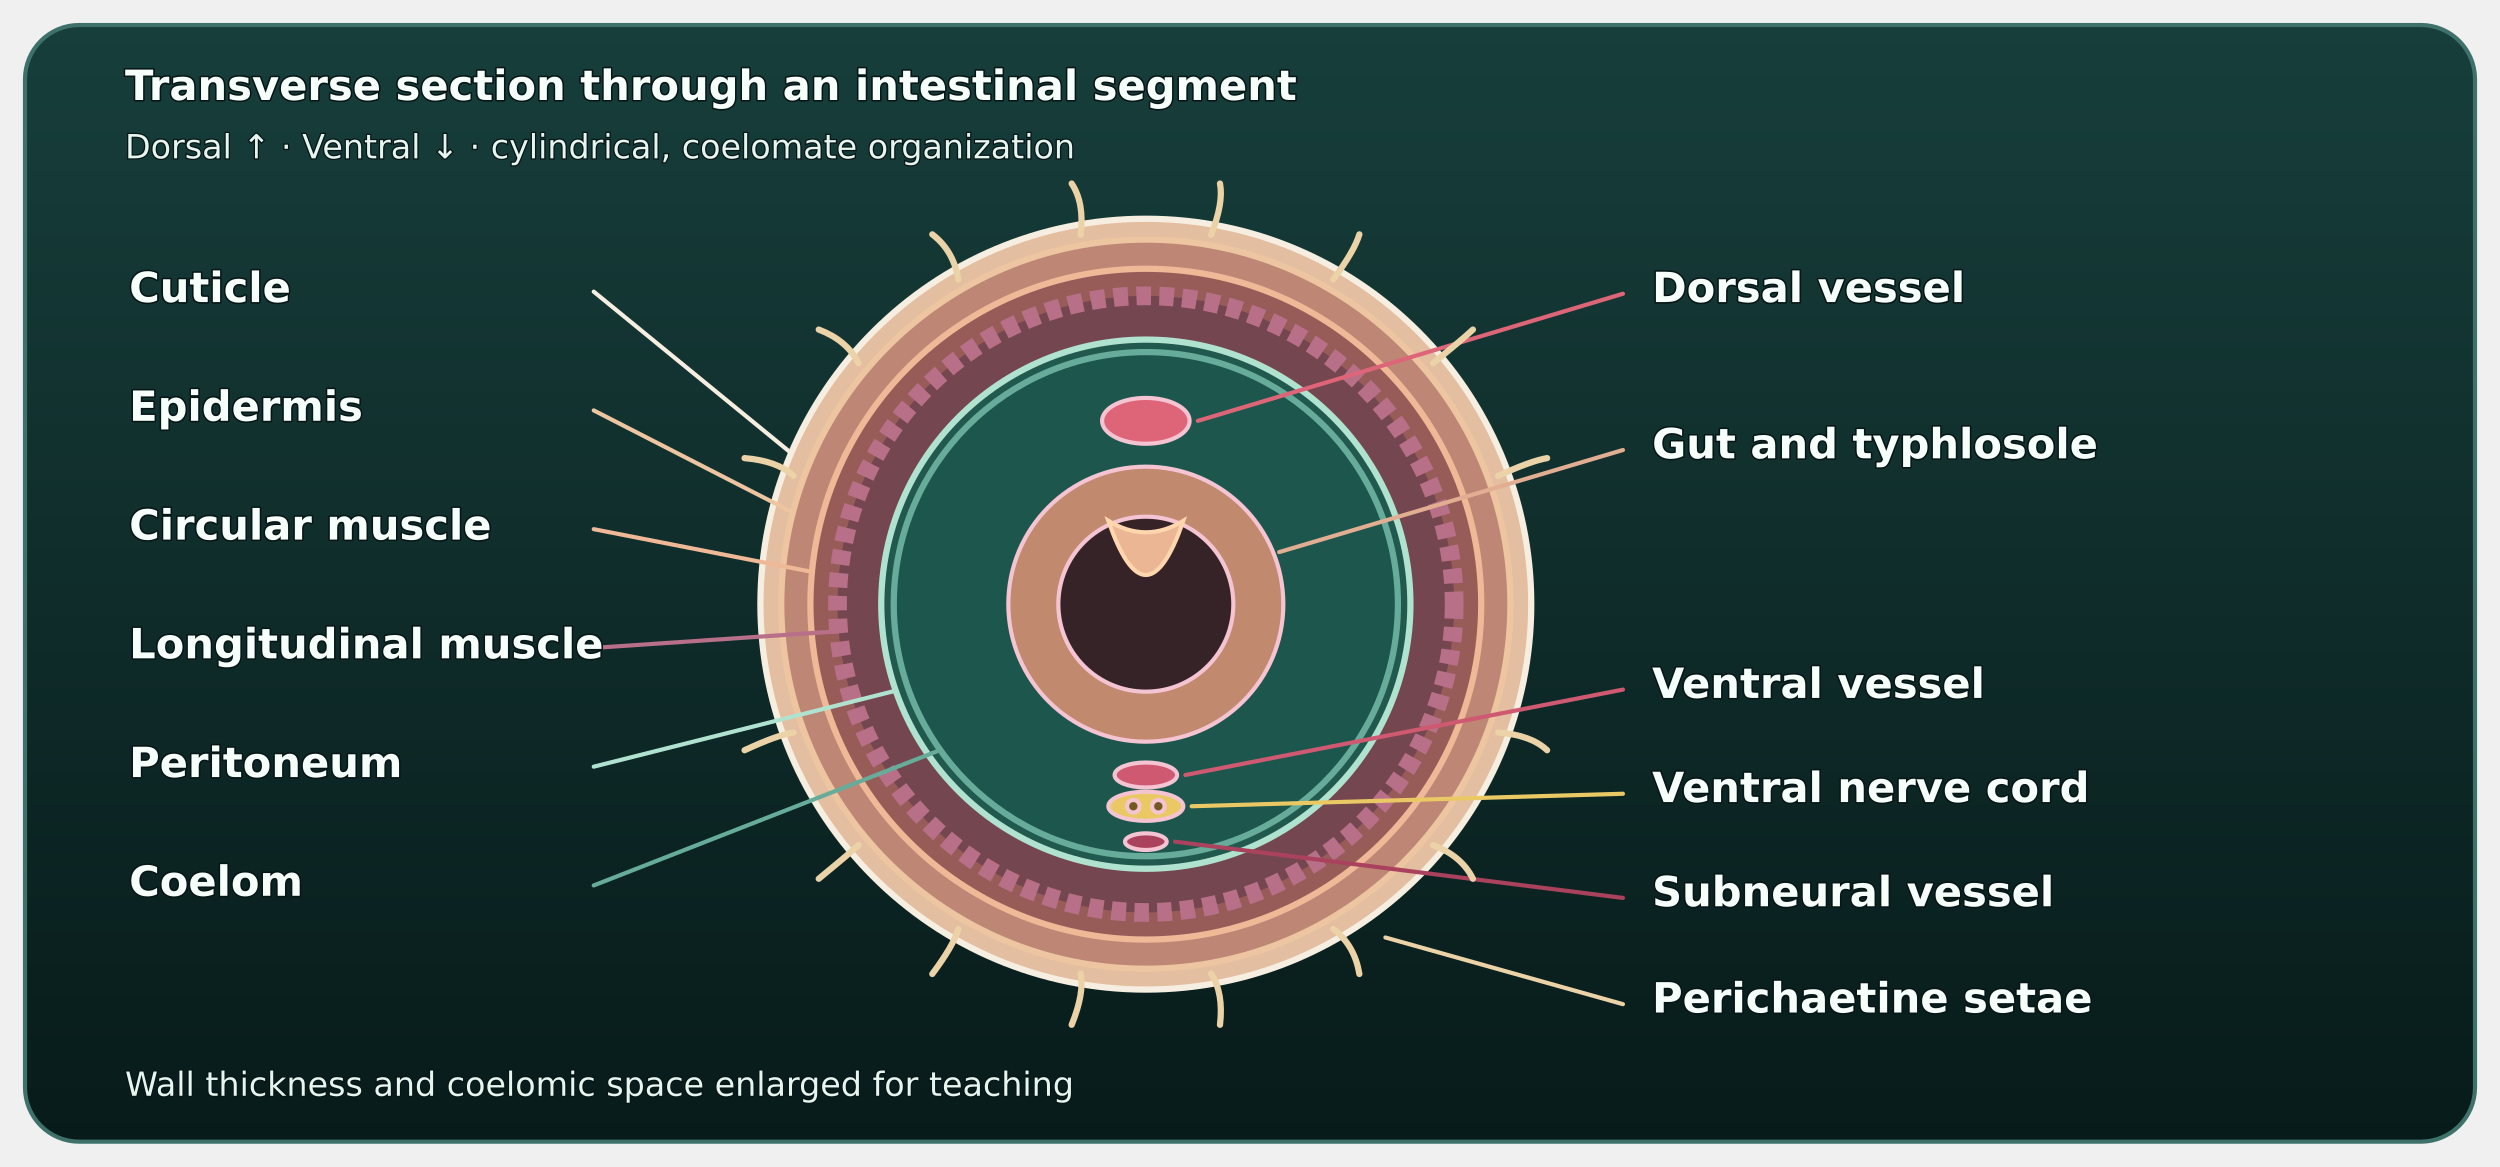
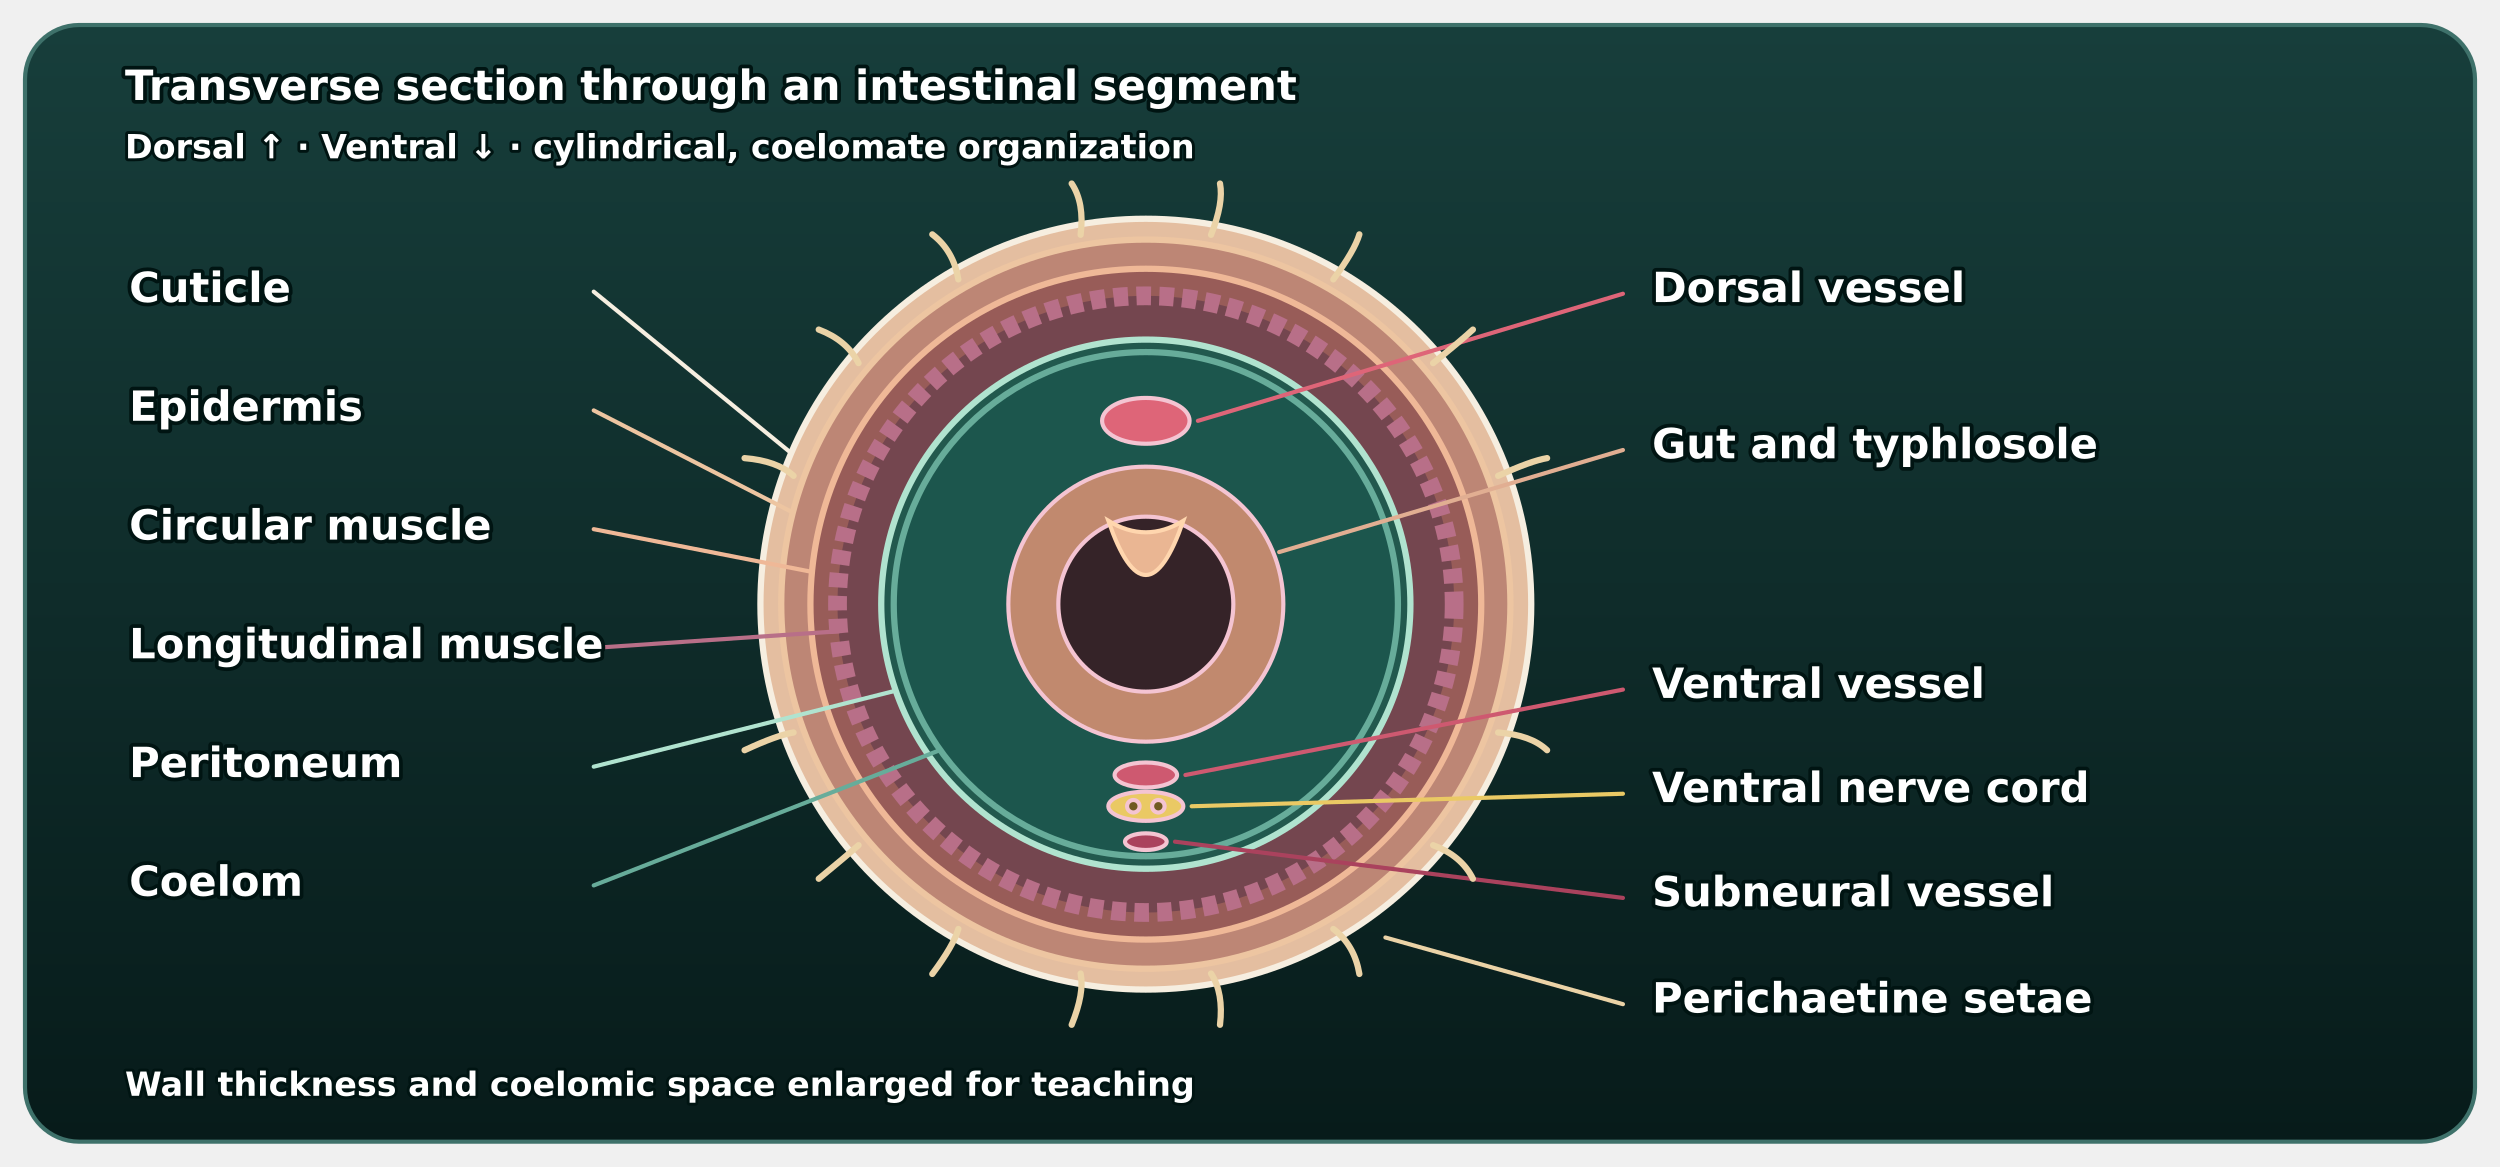
<svg xmlns="http://www.w3.org/2000/svg" id="anatomySvg" viewBox="0 0 1200 560" role="group" aria-labelledby="svgTitle svgDesc" style="transform: none; display: block;" lang="en" xml:lang="en" width="1200" height="560" class="motion-paused">
  <defs>
    <linearGradient id="trayGrad" x1="0" y1="0" x2="0" y2="1">
      <stop stop-color="#173e3b" />
      <stop offset="1" stop-color="#071b1a" />
    </linearGradient>
    <linearGradient id="skinGrad" x1="0" y1="0" x2="0" y2="1">
      <stop stop-color="#b87f69" />
      <stop offset=".42" stop-color="#8b5b4b" />
      <stop offset="1" stop-color="#593c35" />
    </linearGradient>
    <linearGradient id="gutGrad" x1="0" y1="0" x2="0" y2="1">
      <stop stop-color="#ffd0aa" />
      <stop offset=".5" stop-color="#d37e66" />
      <stop offset="1" stop-color="#7e3d3f" />
    </linearGradient>
    <linearGradient id="gutLight" x1="0" y1="0" x2="0" y2="1">
      <stop stop-color="#ffe4bb" />
      <stop offset="1" stop-color="#c67c57" />
    </linearGradient>
    <radialGradient id="gizzardGrad">
      <stop stop-color="#f4c099" />
      <stop offset=".58" stop-color="#b36454" />
      <stop offset="1" stop-color="#683940" />
    </radialGradient>
    <linearGradient id="vesselGrad" x1="0" y1="0" x2="1" y2="0">
      <stop stop-color="#8e1e34" />
      <stop offset=".45" stop-color="#ff6670" />
      <stop offset="1" stop-color="#8e1e34" />
    </linearGradient>
    <radialGradient id="reproGrad">
      <stop stop-color="#f3c8ff" />
      <stop offset=".7" stop-color="#a958c6" />
      <stop offset="1" stop-color="#54295f" />
    </radialGradient>
    <filter id="soft">
      <feGaussianBlur stdDeviation="5" />
    </filter>
    <marker id="arrowRed" markerWidth="8" markerHeight="8" refX="6" refY="3" orient="auto">
      <path d="M0 0L6 3L0 6Z" fill="#ff8991" />
    </marker>
    <marker id="arrowBlue" markerWidth="8" markerHeight="8" refX="6" refY="3" orient="auto">
      <path d="M0 0L6 3L0 6Z" fill="#7bd8ff" />
    </marker>
    <filter id="organicTexture" x="-20%" y="-20%" width="140%" height="140%">
      <feTurbulence type="fractalNoise" baseFrequency="0.012 0.09" numOctaves="4" seed="7" result="grain" />
      <feColorMatrix in="grain" type="matrix" values="0 0 0 0 0  0 0 0 0 0  0 0 0 0 0  0.85 0.85 0.85 0 0" result="grainAlpha" />
      <feComposite in="grainAlpha" in2="SourceGraphic" operator="in" />
    </filter>
    <filter id="fineGrain" x="-20%" y="-20%" width="140%" height="140%">
      <feTurbulence type="fractalNoise" baseFrequency="0.35" numOctaves="2" seed="3" result="fine" />
      <feColorMatrix in="fine" type="matrix" values="0 0 0 0 0  0 0 0 0 0  0 0 0 0 0  0.5 0.5 0.5 0 0" result="fineAlpha" />
      <feComposite in="fineAlpha" in2="SourceGraphic" operator="in" />
    </filter>
    <radialGradient id="glossHi" cx="34%" cy="20%" r="60%">
      <stop offset="0" stop-color="#fff" stop-opacity=".55" />
      <stop offset=".45" stop-color="#fff" stop-opacity=".1" />
      <stop offset="1" stop-color="#fff" stop-opacity="0" />
    </radialGradient>
    <radialGradient id="glossHiSmall" cx="30%" cy="22%" r="70%">
      <stop offset="0" stop-color="#fff" stop-opacity=".7" />
      <stop offset="1" stop-color="#fff" stop-opacity="0" />
    </radialGradient>
    <linearGradient id="skinGrad2" x1="0" y1="0" x2="0" y2="1">
      <stop stop-color="#c68a70" offset="0" />
      <stop offset=".18" stop-color="#a8664f" />
      <stop offset=".5" stop-color="#7d4438" />
      <stop offset=".78" stop-color="#5a352f" />
      <stop offset="1" stop-color="#3c211f" />
    </linearGradient>
    <radialGradient id="fleshGlow" cx="50%" cy="35%" r="65%">
      <stop offset="0" stop-color="#ffe0c8" stop-opacity=".5" />
      <stop offset="1" stop-color="#ffe0c8" stop-opacity="0" />
    </radialGradient>
    <clipPath id="externalClip">
      <path d="M65 280 C88 227 136 190 220 186 C470 180 841 183 1050 208 C1112 217 1140 245 1145 280 C1138 324 1095 350 1044 358 C784 384 420 377 218 374 C133 371 87 330 65 280 Z" />
    </clipPath>
    <linearGradient id="caecumPolish" x1="0" y1="0" x2="0" y2="1">
      <stop offset="0" stop-color="#ffe1b5" />
      <stop offset="0.33" stop-color="#efb082" />
      <stop offset="0.68" stop-color="#bb715f" />
      <stop offset="1" stop-color="#663940" />
    </linearGradient>
    <linearGradient id="nervePolish" x1="0" y1="0" x2="0" y2="1">
      <stop offset="0" stop-color="#fff3c1" />
      <stop offset="0.28" stop-color="#ffe179" />
      <stop offset="0.65" stop-color="#d8a43a" />
      <stop offset="1" stop-color="#805424" />
    </linearGradient>
    <linearGradient id="epidermisPolish" x1="0" y1="0" x2="0" y2="1">
      <stop offset="0" stop-color="#f8ccad" />
      <stop offset="0.4" stop-color="#d99c80" />
      <stop offset="1" stop-color="#8f594f" />
    </linearGradient>
    <linearGradient id="skinDepthPolish" x1="0" y1="0" x2="0" y2="1">
      <stop offset="0" stop-color="#b77d6c" />
      <stop offset="0.55" stop-color="#734e48" />
      <stop offset="1" stop-color="#382e32" />
    </linearGradient>
    <linearGradient id="mucusPolish" x1="0" y1="0" x2="0" y2="1">
      <stop offset="0" stop-color="#e6fcff" />
      <stop offset="0.28" stop-color="#ade4e5" />
      <stop offset="1" stop-color="#487f89" />
    </linearGradient>
    <radialGradient id="ganglionPolish" cx=".33" cy=".22" r=".85">
      <stop offset="0" stop-color="#fff8d2" />
      <stop offset="0.38" stop-color="#f7d565" />
      <stop offset="1" stop-color="#957026" />
    </radialGradient>
    <marker id="arrowGasIn" markerWidth="12" markerHeight="12" refX="10" refY="6" orient="auto" markerUnits="userSpaceOnUse">
      <path d="M0 0L12 6L0 12Z" fill="#85e2ff" />
    </marker>
    <marker id="arrowGasOut" markerWidth="12" markerHeight="12" refX="10" refY="6" orient="auto" markerUnits="userSpaceOnUse">
      <path d="M0 0L12 6L0 12Z" fill="#ffb0b7" />
    </marker>
  </defs>
  <rect x="12" y="12" width="1176" height="536" rx="26" fill="url(#trayGrad)" stroke="#3e716a" stroke-width="2" />
  <ellipse cx="600" cy="297" rx="526" ry="155" fill="#000" opacity=".28" filter="url(#soft)" id="bodyShadow" style="display: none;" />
  <path id="bodyBase" d="M62 280C80 201 132 160 222 151C402 133 802 137 1017 162C1084 170 1131 216 1143 279C1130 347 1081 388 1008 398C785 424 389 420 216 403C126 394 78 354 62 280Z" fill="#311f1e" stroke="#cb9278" stroke-width="5" style="display: none;" />
  <g id="segments" aria-hidden="true" style="display: none;">
    <path class="segment-shadow" d="M93 164.68Q86 280 93 395.84" style="stroke: #2a1210; stroke-width: 1.4; opacity: 0.4;" />
    <path class="segment-line" d="M92 164.68Q85 280 92 395.84" style="stroke: #f0c6a8; stroke-width: 1; opacity: 0.28;" />
    <path class="segment-shadow" d="M112.5 164.5Q105.5 280 112.5 396" style="stroke: #2a1210; stroke-width: 1.4; opacity: 0.4;" />
    <path class="segment-line" d="M111.5 164.5Q104.5 280 111.5 396" style="stroke: #f0c6a8; stroke-width: 1; opacity: 0.28;" />
    <path class="segment-shadow" d="M132 164.32Q125 280 132 396.16" style="stroke: #2a1210; stroke-width: 1.4; opacity: 0.4;" />
    <path class="segment-line" d="M131 164.32Q124 280 131 396.16" style="stroke: #f0c6a8; stroke-width: 1; opacity: 0.28;" />
    <path class="segment-shadow" d="M151.5 164.14Q144.5 280 151.5 396.32" style="stroke: #2a1210; stroke-width: 1.4; opacity: 0.4;" />
    <path class="segment-line" d="M150.5 164.14Q143.5 280 150.5 396.32" style="stroke: #f0c6a8; stroke-width: 1; opacity: 0.28;" />
    <path class="segment-shadow" d="M171 163.96Q164 280 171 396.48" style="stroke: #2a1210; stroke-width: 1.4; opacity: 0.4;" />
    <path class="segment-line" d="M170 163.96Q163 280 170 396.48" style="stroke: #f0c6a8; stroke-width: 1; opacity: 0.28;" />
    <path class="segment-shadow" d="M190.5 163.78Q183.5 280 190.5 396.64" style="stroke: #2a1210; stroke-width: 1.4; opacity: 0.4;" />
    <path class="segment-line" d="M189.5 163.78Q182.5 280 189.5 396.64" style="stroke: #f0c6a8; stroke-width: 1; opacity: 0.28;" />
    <path class="segment-shadow" d="M210 163.6Q203 280 210 396.8" style="stroke: #2a1210; stroke-width: 1.4; opacity: 0.4;" />
    <path class="segment-line" d="M209 163.6Q202 280 209 396.8" style="stroke: #f0c6a8; stroke-width: 1; opacity: 0.28;" />
    <path class="segment-shadow" d="M229.5 163.42Q222.5 280 229.5 396.96" style="stroke: #2a1210; stroke-width: 1.4; opacity: 0.4;" />
    <path class="segment-line" d="M228.5 163.42Q221.5 280 228.5 396.96" style="stroke: #f0c6a8; stroke-width: 1; opacity: 0.28;" />
    <path class="segment-shadow" d="M249 163.24Q242 280 249 397.12" style="stroke: #2a1210; stroke-width: 1.4; opacity: 0.4;" />
    <path class="segment-line" d="M248 163.24Q241 280 248 397.12" style="stroke: #f0c6a8; stroke-width: 1; opacity: 0.28;" />
    <path class="segment-shadow" d="M268.5 163.06Q261.5 280 268.5 397.28" style="stroke: #2a1210; stroke-width: 1.4; opacity: 0.4;" />
    <path class="segment-line" d="M267.5 163.06Q260.5 280 267.5 397.28" style="stroke: #f0c6a8; stroke-width: 1; opacity: 0.28;" />
    <path class="segment-shadow" d="M288 162.88Q281 280 288 397.44" style="stroke: #2a1210; stroke-width: 1.4; opacity: 0.4;" />
    <path class="segment-line" d="M287 162.88Q280 280 287 397.44" style="stroke: #f0c6a8; stroke-width: 1; opacity: 0.28;" />
    <path class="segment-shadow" d="M307.5 162.7Q300.5 280 307.5 397.6" style="stroke: #2a1210; stroke-width: 1.4; opacity: 0.4;" />
    <path class="segment-line" d="M306.5 162.7Q299.5 280 306.5 397.6" style="stroke: #f0c6a8; stroke-width: 1; opacity: 0.28;" />
    <path class="segment-shadow" d="M327 162.52Q320 280 327 397.76" style="stroke: #2a1210; stroke-width: 1.4; opacity: 0.4;" />
    <path class="segment-line" d="M326 162.52Q319 280 326 397.76" style="stroke: #f0c6a8; stroke-width: 1; opacity: 0.28;" />
    <path class="segment-shadow" d="M346.5 162.34Q339.5 280 346.5 397.92" style="stroke: #2a1210; stroke-width: 1.4; opacity: 0.4;" />
    <path class="segment-line" d="M345.5 162.34Q338.5 280 345.5 397.92" style="stroke: #f0c6a8; stroke-width: 1; opacity: 0.28;" />
    <path class="segment-shadow" d="M366 162.16Q359 280 366 398.08" style="stroke: #2a1210; stroke-width: 1.4; opacity: 0.4;" />
    <path class="segment-line" d="M365 162.16Q358 280 365 398.08" style="stroke: #f0c6a8; stroke-width: 1; opacity: 0.28;" />
    <path class="segment-shadow" d="M385.5 161.98Q378.5 280 385.5 398.24" style="stroke: #2a1210; stroke-width: 1.4; opacity: 0.4;" />
    <path class="segment-line" d="M384.5 161.98Q377.5 280 384.5 398.24" style="stroke: #f0c6a8; stroke-width: 1; opacity: 0.28;" />
    <path class="segment-shadow" d="M405 161.8Q398 280 405 398.4" style="stroke: #2a1210; stroke-width: 1.4; opacity: 0.4;" />
    <path class="segment-line" d="M404 161.8Q397 280 404 398.4" style="stroke: #f0c6a8; stroke-width: 1; opacity: 0.28;" />
    <path class="segment-shadow" d="M424.5 161.62Q417.5 280 424.5 398.56" style="stroke: #2a1210; stroke-width: 1.4; opacity: 0.4;" />
    <path class="segment-line" d="M423.5 161.62Q416.5 280 423.5 398.56" style="stroke: #f0c6a8; stroke-width: 1; opacity: 0.28;" />
    <path class="segment-shadow" d="M444 161.44Q437 280 444 398.72" style="stroke: #2a1210; stroke-width: 1.4; opacity: 0.4;" />
    <path class="segment-line" d="M443 161.44Q436 280 443 398.72" style="stroke: #f0c6a8; stroke-width: 1; opacity: 0.28;" />
    <path class="segment-shadow" d="M463.5 161.26Q456.5 280 463.5 398.88" style="stroke: #2a1210; stroke-width: 1.4; opacity: 0.4;" />
    <path class="segment-line" d="M462.5 161.26Q455.5 280 462.5 398.88" style="stroke: #f0c6a8; stroke-width: 1; opacity: 0.28;" />
    <path class="segment-shadow" d="M483 161.08Q476 280 483 399.04" style="stroke: #2a1210; stroke-width: 1.4; opacity: 0.4;" />
    <path class="segment-line" d="M482 161.08Q475 280 482 399.04" style="stroke: #f0c6a8; stroke-width: 1; opacity: 0.28;" />
    <path class="segment-shadow" d="M502.5 160.9Q495.5 280 502.5 399.2" style="stroke: #2a1210; stroke-width: 1.4; opacity: 0.4;" />
    <path class="segment-line" d="M501.5 160.9Q494.5 280 501.5 399.2" style="stroke: #f0c6a8; stroke-width: 1; opacity: 0.28;" />
    <path class="segment-shadow" d="M522 160.72Q515 280 522 399.36" style="stroke: #2a1210; stroke-width: 1.4; opacity: 0.4;" />
    <path class="segment-line" d="M521 160.72Q514 280 521 399.36" style="stroke: #f0c6a8; stroke-width: 1; opacity: 0.28;" />
    <path class="segment-shadow" d="M541.5 160.54Q534.5 280 541.5 399.52" style="stroke: #2a1210; stroke-width: 1.4; opacity: 0.4;" />
    <path class="segment-line" d="M540.5 160.54Q533.5 280 540.5 399.52" style="stroke: #f0c6a8; stroke-width: 1; opacity: 0.28;" />
    <path class="segment-shadow" d="M561 160.36Q554 280 561 399.68" style="stroke: #2a1210; stroke-width: 1.4; opacity: 0.4;" />
    <path class="segment-line" d="M560 160.36Q553 280 560 399.68" style="stroke: #f0c6a8; stroke-width: 1; opacity: 0.28;" />
    <path class="segment-shadow" d="M580.5 160.18Q573.5 280 580.5 399.84" style="stroke: #2a1210; stroke-width: 1.4; opacity: 0.4;" />
    <path class="segment-line" d="M579.5 160.18Q572.5 280 579.5 399.84" style="stroke: #f0c6a8; stroke-width: 1; opacity: 0.28;" />
    <path class="segment-shadow" d="M600 160Q593 280 600 400" style="stroke: #2a1210; stroke-width: 1.4; opacity: 0.4;" />
    <path class="segment-line" d="M599 160Q592 280 599 400" style="stroke: #f0c6a8; stroke-width: 1; opacity: 0.28;" />
    <path class="segment-shadow" d="M619.5 160.18Q612.5 280 619.5 399.84" style="stroke: #2a1210; stroke-width: 1.4; opacity: 0.4;" />
    <path class="segment-line" d="M618.5 160.18Q611.5 280 618.5 399.84" style="stroke: #f0c6a8; stroke-width: 1; opacity: 0.28;" />
    <path class="segment-shadow" d="M639 160.36Q632 280 639 399.68" style="stroke: #2a1210; stroke-width: 1.4; opacity: 0.4;" />
    <path class="segment-line" d="M638 160.36Q631 280 638 399.68" style="stroke: #f0c6a8; stroke-width: 1; opacity: 0.28;" />
    <path class="segment-shadow" d="M658.5 160.54Q651.5 280 658.5 399.52" style="stroke: #2a1210; stroke-width: 1.4; opacity: 0.4;" />
    <path class="segment-line" d="M657.5 160.54Q650.5 280 657.5 399.52" style="stroke: #f0c6a8; stroke-width: 1; opacity: 0.28;" />
    <path class="segment-shadow" d="M678 160.72Q671 280 678 399.36" style="stroke: #2a1210; stroke-width: 1.4; opacity: 0.4;" />
    <path class="segment-line" d="M677 160.72Q670 280 677 399.36" style="stroke: #f0c6a8; stroke-width: 1; opacity: 0.28;" />
    <path class="segment-shadow" d="M697.5 160.9Q690.5 280 697.5 399.2" style="stroke: #2a1210; stroke-width: 1.4; opacity: 0.4;" />
    <path class="segment-line" d="M696.5 160.9Q689.5 280 696.5 399.2" style="stroke: #f0c6a8; stroke-width: 1; opacity: 0.28;" />
    <path class="segment-shadow" d="M717 161.08Q710 280 717 399.04" style="stroke: #2a1210; stroke-width: 1.4; opacity: 0.4;" />
    <path class="segment-line" d="M716 161.08Q709 280 716 399.04" style="stroke: #f0c6a8; stroke-width: 1; opacity: 0.28;" />
    <path class="segment-shadow" d="M736.5 161.26Q729.5 280 736.5 398.88" style="stroke: #2a1210; stroke-width: 1.4; opacity: 0.4;" />
    <path class="segment-line" d="M735.5 161.26Q728.5 280 735.5 398.88" style="stroke: #f0c6a8; stroke-width: 1; opacity: 0.28;" />
    <path class="segment-shadow" d="M756 161.44Q749 280 756 398.72" style="stroke: #2a1210; stroke-width: 1.4; opacity: 0.4;" />
    <path class="segment-line" d="M755 161.44Q748 280 755 398.72" style="stroke: #f0c6a8; stroke-width: 1; opacity: 0.28;" />
    <path class="segment-shadow" d="M775.5 161.62Q768.5 280 775.5 398.56" style="stroke: #2a1210; stroke-width: 1.4; opacity: 0.4;" />
    <path class="segment-line" d="M774.5 161.62Q767.5 280 774.5 398.56" style="stroke: #f0c6a8; stroke-width: 1; opacity: 0.28;" />
    <path class="segment-shadow" d="M795 161.8Q788 280 795 398.4" style="stroke: #2a1210; stroke-width: 1.4; opacity: 0.4;" />
    <path class="segment-line" d="M794 161.8Q787 280 794 398.4" style="stroke: #f0c6a8; stroke-width: 1; opacity: 0.28;" />
    <path class="segment-shadow" d="M814.5 161.98Q807.5 280 814.5 398.24" style="stroke: #2a1210; stroke-width: 1.4; opacity: 0.4;" />
    <path class="segment-line" d="M813.5 161.98Q806.5 280 813.5 398.24" style="stroke: #f0c6a8; stroke-width: 1; opacity: 0.28;" />
    <path class="segment-shadow" d="M834 162.16Q827 280 834 398.08" style="stroke: #2a1210; stroke-width: 1.4; opacity: 0.4;" />
    <path class="segment-line" d="M833 162.16Q826 280 833 398.08" style="stroke: #f0c6a8; stroke-width: 1; opacity: 0.28;" />
    <path class="segment-shadow" d="M853.5 162.34Q846.5 280 853.5 397.92" style="stroke: #2a1210; stroke-width: 1.4; opacity: 0.4;" />
    <path class="segment-line" d="M852.5 162.34Q845.5 280 852.5 397.92" style="stroke: #f0c6a8; stroke-width: 1; opacity: 0.28;" />
    <path class="segment-shadow" d="M873 162.52Q866 280 873 397.76" style="stroke: #2a1210; stroke-width: 1.4; opacity: 0.4;" />
    <path class="segment-line" d="M872 162.52Q865 280 872 397.76" style="stroke: #f0c6a8; stroke-width: 1; opacity: 0.28;" />
    <path class="segment-shadow" d="M892.5 162.7Q885.5 280 892.5 397.6" style="stroke: #2a1210; stroke-width: 1.4; opacity: 0.4;" />
    <path class="segment-line" d="M891.5 162.7Q884.5 280 891.5 397.6" style="stroke: #f0c6a8; stroke-width: 1; opacity: 0.28;" />
    <path class="segment-shadow" d="M912 162.88Q905 280 912 397.44" style="stroke: #2a1210; stroke-width: 1.4; opacity: 0.4;" />
    <path class="segment-line" d="M911 162.88Q904 280 911 397.44" style="stroke: #f0c6a8; stroke-width: 1; opacity: 0.28;" />
    <path class="segment-shadow" d="M931.5 163.06Q924.5 280 931.5 397.28" style="stroke: #2a1210; stroke-width: 1.4; opacity: 0.4;" />
    <path class="segment-line" d="M930.5 163.06Q923.5 280 930.5 397.28" style="stroke: #f0c6a8; stroke-width: 1; opacity: 0.28;" />
    <path class="segment-shadow" d="M951 163.24Q944 280 951 397.12" style="stroke: #2a1210; stroke-width: 1.4; opacity: 0.4;" />
    <path class="segment-line" d="M950 163.24Q943 280 950 397.12" style="stroke: #f0c6a8; stroke-width: 1; opacity: 0.28;" />
    <path class="segment-shadow" d="M970.5 163.42Q963.5 280 970.5 396.96" style="stroke: #2a1210; stroke-width: 1.4; opacity: 0.4;" />
    <path class="segment-line" d="M969.5 163.42Q962.5 280 969.5 396.96" style="stroke: #f0c6a8; stroke-width: 1; opacity: 0.28;" />
    <path class="segment-shadow" d="M990 163.6Q983 280 990 396.8" style="stroke: #2a1210; stroke-width: 1.4; opacity: 0.4;" />
    <path class="segment-line" d="M989 163.6Q982 280 989 396.8" style="stroke: #f0c6a8; stroke-width: 1; opacity: 0.28;" />
    <path class="segment-shadow" d="M1009.5 163.78Q1002.5 280 1009.5 396.64" style="stroke: #2a1210; stroke-width: 1.4; opacity: 0.4;" />
    <path class="segment-line" d="M1008.5 163.78Q1001.5 280 1008.5 396.64" style="stroke: #f0c6a8; stroke-width: 1; opacity: 0.28;" />
    <path class="segment-shadow" d="M1029 163.96Q1022 280 1029 396.48" style="stroke: #2a1210; stroke-width: 1.4; opacity: 0.4;" />
    <path class="segment-line" d="M1028 163.96Q1021 280 1028 396.48" style="stroke: #f0c6a8; stroke-width: 1; opacity: 0.28;" />
    <path class="segment-shadow" d="M1048.5 164.14Q1041.5 280 1048.5 396.32" style="stroke: #2a1210; stroke-width: 1.4; opacity: 0.4;" />
    <path class="segment-line" d="M1047.5 164.14Q1040.5 280 1047.5 396.32" style="stroke: #f0c6a8; stroke-width: 1; opacity: 0.28;" />
    <path class="segment-shadow" d="M1068 164.32Q1061 280 1068 396.16" style="stroke: #2a1210; stroke-width: 1.4; opacity: 0.4;" />
    <path class="segment-line" d="M1067 164.32Q1060 280 1067 396.16" style="stroke: #f0c6a8; stroke-width: 1; opacity: 0.28;" />
    <path class="segment-shadow" d="M1087.5 164.5Q1080.5 280 1087.5 396" style="stroke: #2a1210; stroke-width: 1.4; opacity: 0.4;" />
    <path class="segment-line" d="M1086.5 164.5Q1079.5 280 1086.5 396" style="stroke: #f0c6a8; stroke-width: 1; opacity: 0.28;" />
  </g>
  <g id="internalFlaps" aria-hidden="true" style="display: none;">
    <path class="flap" d="M90 276C110 195 170 157 262 150L1030 166C972 199 926 221 860 235C573 220 345 221 90 276Z" style="fill: #835d4f; stroke: #c18b74; stroke-width: 2; opacity: 0.44;" />
    <path class="flap" d="M90 286C115 355 176 391 263 402L1025 393C969 364 915 341 855 328C566 343 335 342 90 286Z" style="fill: #835d4f; stroke: #c18b74; stroke-width: 2; opacity: 0.44;" />
    <path d="M94 278C310 244 813 245 1128 280C840 320 335 317 94 282Z" fill="#e9b394" opacity=".18" stroke="#d9a080" stroke-width="2" />
  </g>
  <g id="layer-crosssection" class="layer active" style="display: inline;">
-     <text x="60" y="48" class="organ-label" data-en-label="Transverse section through an intestinal segment" data-en-x="60" data-en-y="48" data-en-font="" lang="en" xml:lang="en" style="fill: #f6fff9; stroke: #061515; stroke-width: 1.5; stroke-linejoin: round; font-size: 20px; font-weight: 750; font-family: DejaVu Sans;" paint-order="stroke" id="proof-label-0">
+     <text x="60" y="48" class="organ-label" data-en-label="Transverse section through an intestinal segment" data-en-x="60" data-en-y="48" data-en-font="" lang="en" xml:lang="en" style="fill: #ffffff; stroke: #001412; stroke-width: 3.6; stroke-linejoin: round; font-size: 20px; font-weight: 800; font-family: DejaVu Sans;" paint-order="stroke" id="proof-label-0">
      <tspan x="60" dy="0">Transverse section through an intestinal segment</tspan>
    </text>
-     <text x="60" y="76" class="micro-label" data-en-label="Dorsal ↑ · Ventral ↓ · cylindrical, coelomate organization" data-en-x="60" data-en-y="76" data-en-font="" lang="en" xml:lang="en" style="fill: #e7f5ef; stroke: #061515; stroke-width: 1.2; font-size: 16px; font-family: DejaVu Sans;" paint-order="stroke" id="proof-label-1">
+     <text x="60" y="76" class="micro-label" data-en-label="Dorsal ↑ · Ventral ↓ · cylindrical, coelomate organization" data-en-x="60" data-en-y="76" data-en-font="" lang="en" xml:lang="en" style="fill: #ffffff; stroke: #001412; stroke-width: 2.8; stroke-linejoin: round; font-size: 16px; font-family: DejaVu Sans; font-weight: 700;" paint-order="stroke" id="proof-label-1">
      <tspan x="60" dy="0">Dorsal ↑ · Ventral ↓ · cylindrical, coelomate organization</tspan>
    </text>
    <g class="svg-structure" data-structure="cs-cuticle" tabindex="0" role="button" aria-hidden="false" aria-disabled="false" aria-label="Cuticle">
      <circle cx="550" cy="290" r="185" fill="#e4bea0" stroke="#f6eee0" stroke-width="3" />
      <path d="M379.8 217.5 L285 140" fill="none" stroke="#f6eee0" stroke-width="2" stroke-linecap="round" />
-       <text x="62" y="145" class="organ-label" data-en-label="Cuticle" data-en-x="62" data-en-y="145" data-en-font="" lang="en" xml:lang="en" style="fill: #f6fff9; stroke: #061515; stroke-width: 1.5; stroke-linejoin: round; font-size: 20px; font-weight: 750; font-family: DejaVu Sans;" paint-order="stroke" id="proof-label-2">
+       <text x="62" y="145" class="organ-label" data-en-label="Cuticle" data-en-x="62" data-en-y="145" data-en-font="" lang="en" xml:lang="en" style="fill: #ffffff; stroke: #001412; stroke-width: 3.6; stroke-linejoin: round; font-size: 20px; font-weight: 800; font-family: DejaVu Sans;" paint-order="stroke" id="proof-label-2">
        <tspan x="62" dy="0">Cuticle</tspan>
      </text>
    </g>
    <g class="svg-structure" data-structure="cs-epidermis" tabindex="0" role="button" aria-hidden="false" aria-disabled="false" aria-label="Epidermis">
      <circle cx="550" cy="290" r="175" fill="#bd8675" stroke="#edc5a1" stroke-width="3" />
      <path d="M380.6 246.0 L285 197" fill="none" stroke="#edc5a1" stroke-width="2" stroke-linecap="round" />
-       <text x="62" y="202" class="organ-label" data-en-label="Epidermis" data-en-x="62" data-en-y="202" data-en-font="" lang="en" xml:lang="en" style="fill: #f6fff9; stroke: #061515; stroke-width: 1.5; stroke-linejoin: round; font-size: 20px; font-weight: 750; font-family: DejaVu Sans;" paint-order="stroke" id="proof-label-3">
+       <text x="62" y="202" class="organ-label" data-en-label="Epidermis" data-en-x="62" data-en-y="202" data-en-font="" lang="en" xml:lang="en" style="fill: #ffffff; stroke: #001412; stroke-width: 3.6; stroke-linejoin: round; font-size: 20px; font-weight: 800; font-family: DejaVu Sans;" paint-order="stroke" id="proof-label-3">
        <tspan x="62" dy="0">Epidermis</tspan>
      </text>
    </g>
    <g class="svg-structure" data-structure="cs-circular-muscle" tabindex="0" role="button" aria-hidden="false" aria-disabled="false" aria-label="Circular muscle layer">
      <circle cx="550" cy="290" r="161" fill="#985c58" stroke="#efb897" stroke-width="3" />
      <path d="M389.7 274.5 L285 254" fill="none" stroke="#efb897" stroke-width="2" stroke-linecap="round" />
-       <text x="62" y="259" class="organ-label" data-en-label="Circular muscle" data-en-x="62" data-en-y="259" data-en-font="" lang="en" xml:lang="en" style="fill: #f6fff9; stroke: #061515; stroke-width: 1.5; stroke-linejoin: round; font-size: 20px; font-weight: 750; font-family: DejaVu Sans;" paint-order="stroke" id="proof-label-4">
+       <text x="62" y="259" class="organ-label" data-en-label="Circular muscle" data-en-x="62" data-en-y="259" data-en-font="" lang="en" xml:lang="en" style="fill: #ffffff; stroke: #001412; stroke-width: 3.6; stroke-linejoin: round; font-size: 20px; font-weight: 800; font-family: DejaVu Sans;" paint-order="stroke" id="proof-label-4">
        <tspan x="62" dy="0">Circular muscle</tspan>
      </text>
    </g>
    <g class="svg-structure" data-structure="cs-longitudinal-muscle" tabindex="0" role="button" aria-hidden="false" aria-disabled="false" aria-label="Longitudinal muscle layer">
      <circle cx="550" cy="290" r="148" fill="#74464f" stroke="#b86f88" stroke-width="9" stroke-dasharray="7 4" />
      <path d="M402.6 303.0 L285 311" fill="none" stroke="#b86f88" stroke-width="2" stroke-linecap="round" />
-       <text x="62" y="316" class="organ-label" data-en-label="Longitudinal muscle" data-en-x="62" data-en-y="316" data-en-font="" lang="en" xml:lang="en" style="fill: #f6fff9; stroke: #061515; stroke-width: 1.5; stroke-linejoin: round; font-size: 20px; font-weight: 750; font-family: DejaVu Sans;" paint-order="stroke" id="proof-label-5">
+       <text x="62" y="316" class="organ-label" data-en-label="Longitudinal muscle" data-en-x="62" data-en-y="316" data-en-font="" lang="en" xml:lang="en" style="fill: #ffffff; stroke: #001412; stroke-width: 3.6; stroke-linejoin: round; font-size: 20px; font-weight: 800; font-family: DejaVu Sans;" paint-order="stroke" id="proof-label-5">
        <tspan x="62" dy="0">Longitudinal muscle</tspan>
      </text>
    </g>
    <g class="svg-structure" data-structure="cs-peritoneum" tabindex="0" role="button" aria-hidden="false" aria-disabled="false" aria-label="Peritoneum">
      <circle cx="550" cy="290" r="127" fill="#22594e" stroke="#b0e3cf" stroke-width="3" />
      <path d="M430.0 331.5 L285 368" fill="none" stroke="#b0e3cf" stroke-width="2" stroke-linecap="round" />
-       <text x="62" y="373" class="organ-label" data-en-label="Peritoneum" data-en-x="62" data-en-y="373" data-en-font="" lang="en" xml:lang="en" style="fill: #f6fff9; stroke: #061515; stroke-width: 1.5; stroke-linejoin: round; font-size: 20px; font-weight: 750; font-family: DejaVu Sans;" paint-order="stroke" id="proof-label-6">
+       <text x="62" y="373" class="organ-label" data-en-label="Peritoneum" data-en-x="62" data-en-y="373" data-en-font="" lang="en" xml:lang="en" style="fill: #ffffff; stroke: #001412; stroke-width: 3.6; stroke-linejoin: round; font-size: 20px; font-weight: 800; font-family: DejaVu Sans;" paint-order="stroke" id="proof-label-6">
        <tspan x="62" dy="0">Peritoneum</tspan>
      </text>
    </g>
    <g class="svg-structure" data-structure="cs-coelom" tabindex="0" role="button" aria-hidden="false" aria-disabled="false" aria-label="Coelom and coelomic fluid">
      <circle cx="550" cy="290" r="121" fill="#1c564d" stroke="#67ac9a" stroke-width="3" />
      <path d="M451.3 360.0 L285 425" fill="none" stroke="#67ac9a" stroke-width="2" stroke-linecap="round" />
-       <text x="62" y="430" class="organ-label" data-en-label="Coelom" data-en-x="62" data-en-y="430" data-en-font="" lang="en" xml:lang="en" style="fill: #f6fff9; stroke: #061515; stroke-width: 1.5; stroke-linejoin: round; font-size: 20px; font-weight: 750; font-family: DejaVu Sans;" paint-order="stroke" id="proof-label-7">
+       <text x="62" y="430" class="organ-label" data-en-label="Coelom" data-en-x="62" data-en-y="430" data-en-font="" lang="en" xml:lang="en" style="fill: #ffffff; stroke: #001412; stroke-width: 3.6; stroke-linejoin: round; font-size: 20px; font-weight: 800; font-family: DejaVu Sans;" paint-order="stroke" id="proof-label-7">
        <tspan x="62" dy="0">Coelom</tspan>
      </text>
    </g>
    <g class="svg-structure" data-structure="cs-gut" tabindex="0" role="button" aria-hidden="false" aria-disabled="false" aria-label="Intestinal wall and typhlosole">
      <ellipse cx="550" cy="290" rx="66" ry="66" fill="#c1896e" stroke="#f4c4d2" stroke-width="2" />
      <ellipse cx="550" cy="290" rx="42" ry="42" fill="#352328" stroke="#f4c4d2" stroke-width="2" />
      <path d="M532 250 Q550 302 568 250 Q550 261 532 250 Z" fill="#eab693" stroke="#ffd6ae" stroke-width="2" />
      <path d="M614 265 L779 216" fill="none" stroke="#e1ae92" stroke-width="2" stroke-linecap="round" />
-       <text x="793" y="220" class="organ-label" data-en-label="Gut and typhlosole" data-en-x="793" data-en-y="220" data-en-font="" lang="en" xml:lang="en" style="fill: #f6fff9; stroke: #061515; stroke-width: 1.5; stroke-linejoin: round; font-size: 20px; font-weight: 750; font-family: DejaVu Sans;" paint-order="stroke" id="proof-label-8">
+       <text x="793" y="220" class="organ-label" data-en-label="Gut and typhlosole" data-en-x="793" data-en-y="220" data-en-font="" lang="en" xml:lang="en" style="fill: #ffffff; stroke: #001412; stroke-width: 3.6; stroke-linejoin: round; font-size: 20px; font-weight: 800; font-family: DejaVu Sans;" paint-order="stroke" id="proof-label-8">
        <tspan x="793" dy="0">Gut and typhlosole</tspan>
      </text>
    </g>
    <g class="svg-structure" data-structure="cs-dorsal-vessel" tabindex="0" role="button" aria-hidden="false" aria-disabled="false" aria-label="Dorsal vessel in section">
      <ellipse cx="550" cy="202" rx="21" ry="11" fill="#de6578" stroke="#f4c4d2" stroke-width="2" />
      <path d="M575 202 L779 141" fill="none" stroke="#de6578" stroke-width="2" stroke-linecap="round" />
-       <text x="793" y="145" class="organ-label" data-en-label="Dorsal vessel" data-en-x="793" data-en-y="145" data-en-font="" lang="en" xml:lang="en" style="fill: #f6fff9; stroke: #061515; stroke-width: 1.5; stroke-linejoin: round; font-size: 20px; font-weight: 750; font-family: DejaVu Sans;" paint-order="stroke" id="proof-label-9">
+       <text x="793" y="145" class="organ-label" data-en-label="Dorsal vessel" data-en-x="793" data-en-y="145" data-en-font="" lang="en" xml:lang="en" style="fill: #ffffff; stroke: #001412; stroke-width: 3.6; stroke-linejoin: round; font-size: 20px; font-weight: 800; font-family: DejaVu Sans;" paint-order="stroke" id="proof-label-9">
        <tspan x="793" dy="0">Dorsal vessel</tspan>
      </text>
    </g>
    <g class="svg-structure" data-structure="cs-ventral-vessel" tabindex="0" role="button" aria-hidden="false" aria-disabled="false" aria-label="Ventral vessel in section">
      <ellipse cx="550" cy="372" rx="15" ry="6" fill="#ce5970" stroke="#f4c4d2" stroke-width="2" />
      <path d="M569 372 L779 331" fill="none" stroke="#ce5970" stroke-width="2" stroke-linecap="round" />
-       <text x="793" y="335" class="organ-label" data-en-label="Ventral vessel" data-en-x="793" data-en-y="335" data-en-font="" lang="en" xml:lang="en" style="fill: #f6fff9; stroke: #061515; stroke-width: 1.5; stroke-linejoin: round; font-size: 20px; font-weight: 750; font-family: DejaVu Sans;" paint-order="stroke" id="proof-label-10">
+       <text x="793" y="335" class="organ-label" data-en-label="Ventral vessel" data-en-x="793" data-en-y="335" data-en-font="" lang="en" xml:lang="en" style="fill: #ffffff; stroke: #001412; stroke-width: 3.6; stroke-linejoin: round; font-size: 20px; font-weight: 800; font-family: DejaVu Sans;" paint-order="stroke" id="proof-label-10">
        <tspan x="793" dy="0">Ventral vessel</tspan>
      </text>
    </g>
    <g class="svg-structure" data-structure="cs-nerve-cord" tabindex="0" role="button" aria-hidden="false" aria-disabled="false" aria-label="Ventral nerve cord in section">
      <ellipse cx="550" cy="387" rx="18" ry="7" fill="#eac964" stroke="#f4c4d2" stroke-width="2" />
      <ellipse cx="544" cy="387" rx="3" ry="3" fill="#705a21" stroke="#f4c4d2" stroke-width="2" />
      <ellipse cx="556" cy="387" rx="3" ry="3" fill="#705a21" stroke="#f4c4d2" stroke-width="2" />
      <path d="M572 387 L779 381" fill="none" stroke="#eac964" stroke-width="2" stroke-linecap="round" />
-       <text x="793" y="385" class="organ-label" data-en-label="Ventral nerve cord" data-en-x="793" data-en-y="385" data-en-font="" lang="en" xml:lang="en" style="fill: #f6fff9; stroke: #061515; stroke-width: 1.5; stroke-linejoin: round; font-size: 20px; font-weight: 750; font-family: DejaVu Sans;" paint-order="stroke" id="proof-label-11">
+       <text x="793" y="385" class="organ-label" data-en-label="Ventral nerve cord" data-en-x="793" data-en-y="385" data-en-font="" lang="en" xml:lang="en" style="fill: #ffffff; stroke: #001412; stroke-width: 3.6; stroke-linejoin: round; font-size: 20px; font-weight: 800; font-family: DejaVu Sans;" paint-order="stroke" id="proof-label-11">
        <tspan x="793" dy="0">Ventral nerve cord</tspan>
      </text>
    </g>
    <g class="svg-structure" data-structure="cs-subneural-vessel" tabindex="0" role="button" aria-hidden="false" aria-disabled="false" aria-label="Subneural vessel in section">
      <ellipse cx="550" cy="404" rx="10" ry="4" fill="#aa425d" stroke="#f4c4d2" stroke-width="2" />
      <path d="M564 404 L779 431" fill="none" stroke="#aa425d" stroke-width="2" stroke-linecap="round" />
-       <text x="793" y="435" class="organ-label" data-en-label="Subneural vessel" data-en-x="793" data-en-y="435" data-en-font="" lang="en" xml:lang="en" style="fill: #f6fff9; stroke: #061515; stroke-width: 1.5; stroke-linejoin: round; font-size: 20px; font-weight: 750; font-family: DejaVu Sans;" paint-order="stroke" id="proof-label-12">
+       <text x="793" y="435" class="organ-label" data-en-label="Subneural vessel" data-en-x="793" data-en-y="435" data-en-font="" lang="en" xml:lang="en" style="fill: #ffffff; stroke: #001412; stroke-width: 3.6; stroke-linejoin: round; font-size: 20px; font-weight: 800; font-family: DejaVu Sans;" paint-order="stroke" id="proof-label-12">
        <tspan x="793" dy="0">Subneural vessel</tspan>
      </text>
    </g>
    <g class="svg-structure" data-structure="cs-setae" tabindex="0" role="button" aria-hidden="false" aria-disabled="false" aria-label="Setae in section">
      <path d="M719.1 351.6 Q734.9 352.8 742.6 360.1" fill="none" stroke="#ebd3a7" stroke-width="3" stroke-linecap="round" />
      <path d="M687.9 405.7 Q701.5 410.7 707.0 421.8" fill="none" stroke="#ebd3a7" stroke-width="3" stroke-linecap="round" />
      <path d="M640.0 445.9 Q650.2 453.7 652.5 467.5" fill="none" stroke="#ebd3a7" stroke-width="3" stroke-linecap="round" />
      <path d="M581.3 467.3 Q587.4 476.6 585.6 491.9" fill="none" stroke="#ebd3a7" stroke-width="3" stroke-linecap="round" />
      <path d="M518.7 467.3 Q520.6 476.6 514.4 491.9" fill="none" stroke="#ebd3a7" stroke-width="3" stroke-linecap="round" />
      <path d="M460.0 445.9 Q457.8 453.7 447.5 467.5" fill="none" stroke="#ebd3a7" stroke-width="3" stroke-linecap="round" />
      <path d="M412.1 405.7 Q406.5 410.7 393.0 421.8" fill="none" stroke="#ebd3a7" stroke-width="3" stroke-linecap="round" />
      <path d="M380.9 351.6 Q373.1 352.8 357.4 360.1" fill="none" stroke="#ebd3a7" stroke-width="3" stroke-linecap="round" />
      <path d="M380.9 228.4 Q373.1 221.2 357.4 219.9" fill="none" stroke="#ebd3a7" stroke-width="3" stroke-linecap="round" />
      <path d="M412.1 174.3 Q406.5 163.3 393.0 158.2" fill="none" stroke="#ebd3a7" stroke-width="3" stroke-linecap="round" />
      <path d="M460.0 134.1 Q457.7 120.3 447.5 112.5" fill="none" stroke="#ebd3a7" stroke-width="3" stroke-linecap="round" />
      <path d="M518.7 112.7 Q520.6 97.4 514.4 88.1" fill="none" stroke="#ebd3a7" stroke-width="3" stroke-linecap="round" />
      <path d="M581.3 112.7 Q587.4 97.4 585.6 88.1" fill="none" stroke="#ebd3a7" stroke-width="3" stroke-linecap="round" />
      <path d="M640.0 134.1 Q650.2 120.3 652.5 112.5" fill="none" stroke="#ebd3a7" stroke-width="3" stroke-linecap="round" />
      <path d="M687.9 174.3 Q701.5 163.3 707.0 158.2" fill="none" stroke="#ebd3a7" stroke-width="3" stroke-linecap="round" />
      <path d="M719.1 228.4 Q734.9 221.2 742.6 219.9" fill="none" stroke="#ebd3a7" stroke-width="3" stroke-linecap="round" />
      <path d="M665 450 L779 482" fill="none" stroke="#ebd3a7" stroke-width="2" stroke-linecap="round" />
-       <text x="793" y="486" class="organ-label" data-en-label="Perichaetine setae" data-en-x="793" data-en-y="486" data-en-font="" lang="en" xml:lang="en" style="fill: #f6fff9; stroke: #061515; stroke-width: 1.5; stroke-linejoin: round; font-size: 20px; font-weight: 750; font-family: DejaVu Sans;" paint-order="stroke" id="proof-label-13">
+       <text x="793" y="486" class="organ-label" data-en-label="Perichaetine setae" data-en-x="793" data-en-y="486" data-en-font="" lang="en" xml:lang="en" style="fill: #ffffff; stroke: #001412; stroke-width: 3.6; stroke-linejoin: round; font-size: 20px; font-weight: 800; font-family: DejaVu Sans;" paint-order="stroke" id="proof-label-13">
        <tspan x="793" dy="0">Perichaetine setae</tspan>
      </text>
    </g>
-     <text x="60" y="526" class="micro-label" data-en-label="Wall thickness and coelomic space enlarged for teaching" data-en-x="60" data-en-y="526" data-en-font="" lang="en" xml:lang="en" style="fill: #e7f5ef; stroke: #061515; stroke-width: 1.2; font-size: 16px; font-family: DejaVu Sans;" paint-order="stroke" id="proof-label-14">
+     <text x="60" y="526" class="micro-label" data-en-label="Wall thickness and coelomic space enlarged for teaching" data-en-x="60" data-en-y="526" data-en-font="" lang="en" xml:lang="en" style="fill: #ffffff; stroke: #001412; stroke-width: 2.8; stroke-linejoin: round; font-size: 16px; font-family: DejaVu Sans; font-weight: 700;" paint-order="stroke" id="proof-label-14">
      <tspan x="60" dy="0">Wall thickness and coelomic space enlarged for teaching</tspan>
    </text>
  </g>
  <g id="targetOverlay" aria-hidden="true" />
  <g id="selectionOverlay" aria-hidden="true" />
</svg>
